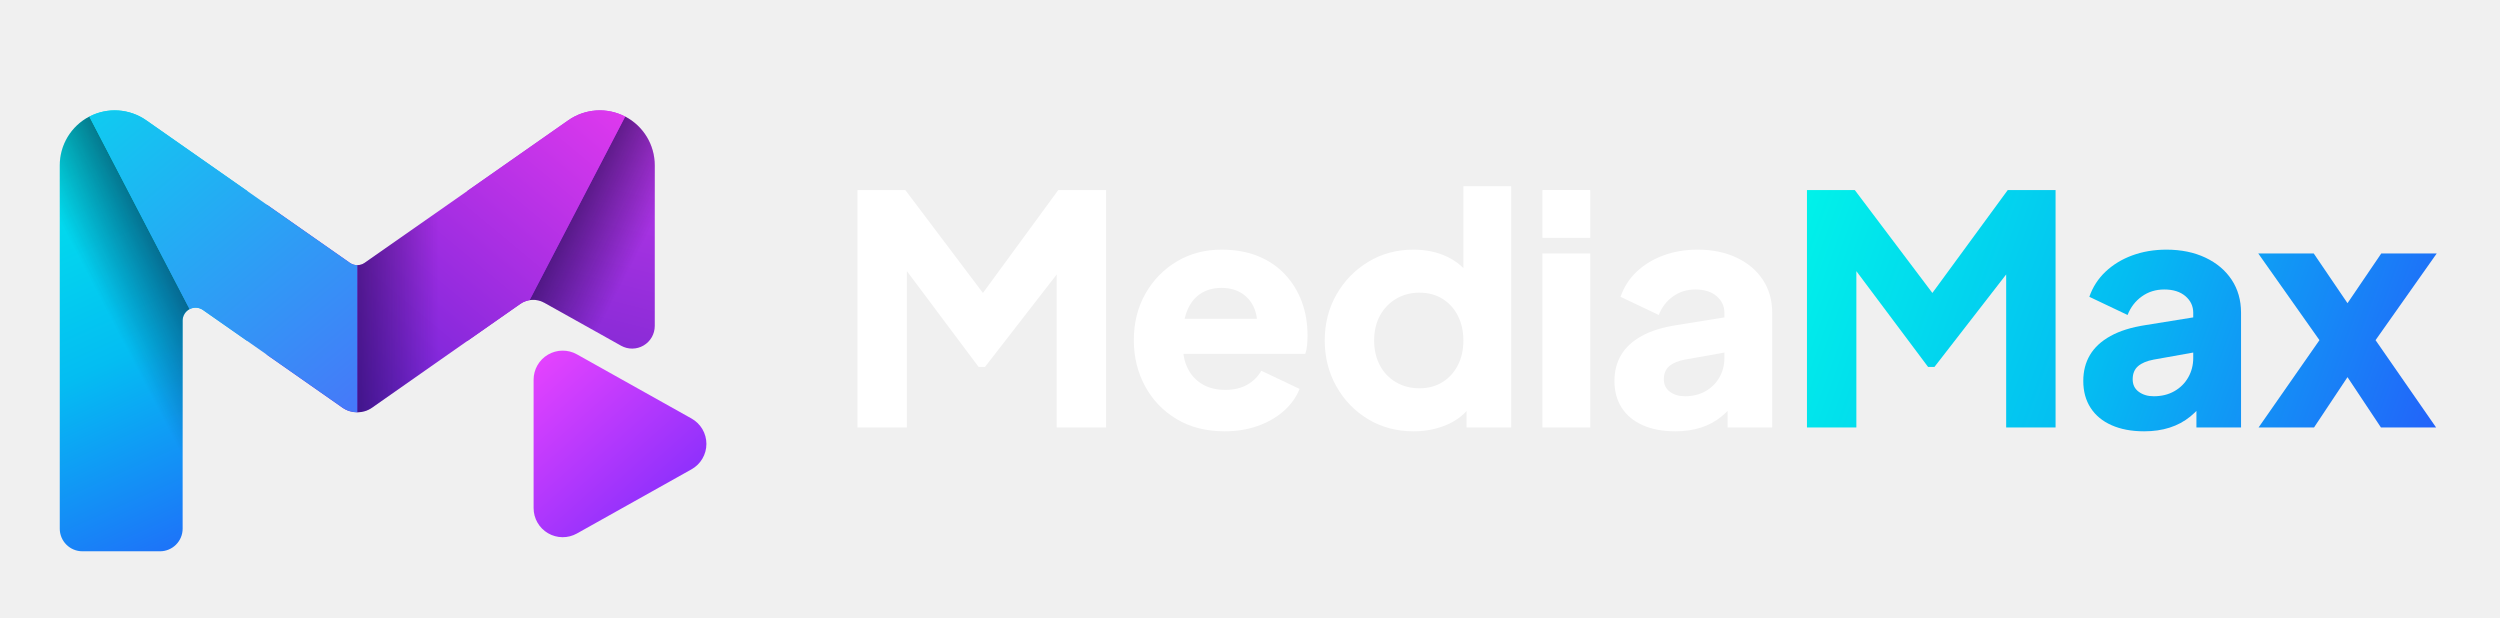
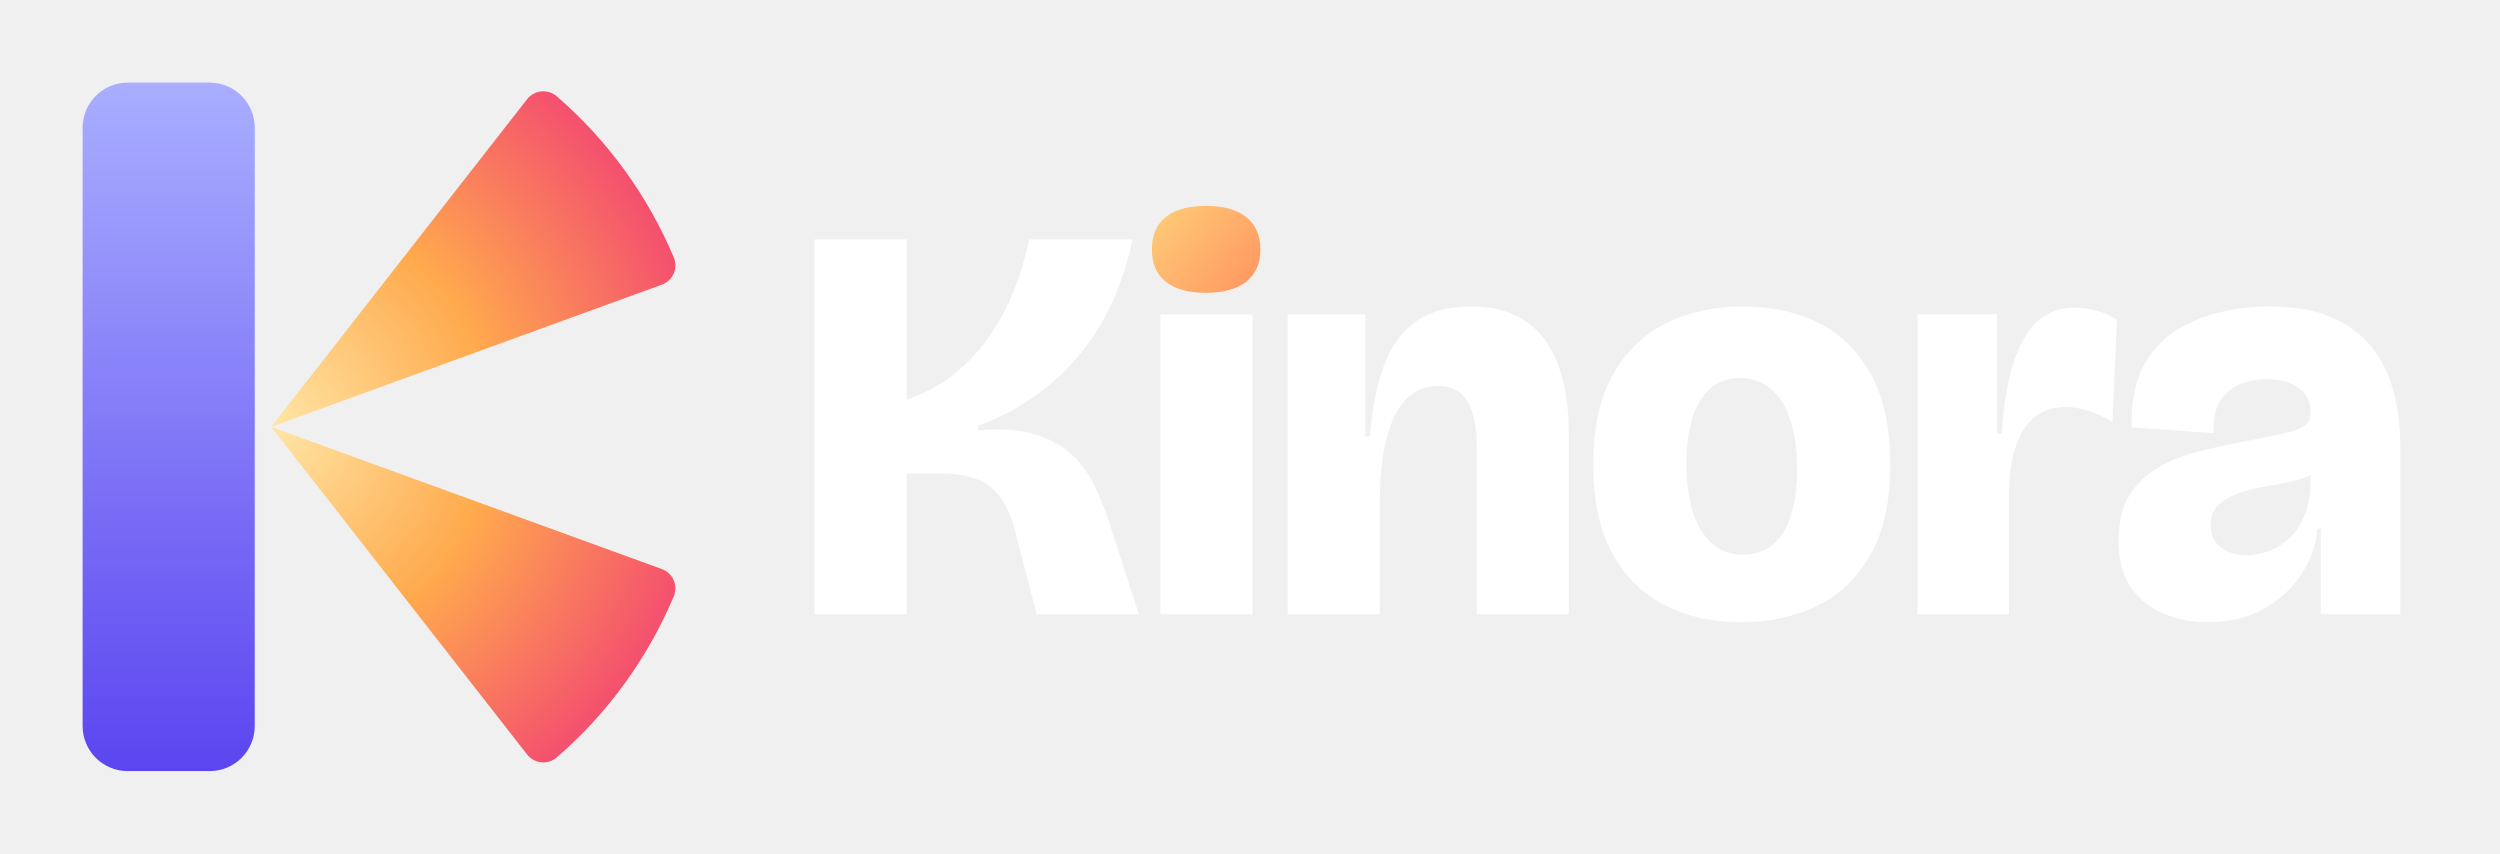
- <svg xmlns="http://www.w3.org/2000/svg" width="1004.03" height="248" viewBox="0 0 1004.03 248" role="img" aria-label="MediaMax">
+ <svg xmlns="http://www.w3.org/2000/svg" width="726.24" height="248" viewBox="0 0 726.24 248" role="img" aria-label="Kinora">
  <defs>
-     <linearGradient id="wmdm-leg" gradientUnits="userSpaceOnUse" x1="72" y1="104" x2="208" y2="408">
-       <stop offset="0" stop-color="#00F5E9" />
-       <stop offset="0.55" stop-color="#04BDF2" />
-       <stop offset="1" stop-color="#2362FA" />
+     <linearGradient id="wmdm-stem" gradientUnits="userSpaceOnUse" x1="0" y1="88" x2="0" y2="424">
+       <stop offset="0" stop-color="#A9AEFF" />
+       <stop offset="1" stop-color="#5B45F0" />
    </linearGradient>
-     <linearGradient id="wmdm-fold" gradientUnits="userSpaceOnUse" x1="72" y1="104" x2="256" y2="325.57">
-       <stop offset="0" stop-color="#07D8EF" />
-       <stop offset="1" stop-color="#4777F9" />
-     </linearGradient>
-     <linearGradient id="wmdm-right" gradientUnits="userSpaceOnUse" x1="256" y1="325.57" x2="440" y2="104">
-       <stop offset="0" stop-color="#6723D5" />
-       <stop offset="1" stop-color="#F03CF2" />
-     </linearGradient>
-     <linearGradient id="wmdm-rleg" gradientUnits="userSpaceOnUse" x1="440" y1="104" x2="364" y2="408">
-       <stop offset="0" stop-color="#C93BEF" />
-       <stop offset="1" stop-color="#5A1FC4" />
-     </linearGradient>
-     <linearGradient id="wmdm-play" gradientUnits="userSpaceOnUse" x1="365.06" y1="271.2" x2="490.78" y2="412">
-       <stop offset="0" stop-color="#F045FF" />
-       <stop offset="1" stop-color="#6427FA" />
-     </linearGradient>
-     <linearGradient id="wmdm-shL" gradientUnits="userSpaceOnUse" x1="110" y1="176.98" x2="69.2" y2="198.23">
-       <stop offset="0" stop-color="#061033" stop-opacity="0.5" />
-       <stop offset="1" stop-color="#061033" stop-opacity="0" />
-     </linearGradient>
-     <linearGradient id="wmdm-shR" gradientUnits="userSpaceOnUse" x1="402" y1="176.98" x2="442.8" y2="198.23">
-       <stop offset="0" stop-color="#1A0640" stop-opacity="0.55" />
-       <stop offset="1" stop-color="#1A0640" stop-opacity="0" />
-     </linearGradient>
-     <linearGradient id="wmdm-shS" gradientUnits="userSpaceOnUse" x1="256" y1="0" x2="306" y2="0">
-       <stop offset="0" stop-color="#1A0640" stop-opacity="0.5" />
-       <stop offset="1" stop-color="#1A0640" stop-opacity="0" />
-     </linearGradient>
-     <clipPath id="wmdm-clip">
-       <path d="M72 394L72 169.3A34 34 0 0 1 125.5 141.45L251.41 229.59A8 8 0 0 0 260.59 229.59L386.5 141.45A34 34 0 0 1 440 169.3L440 268.64A14 14 0 0 1 419.16 280.86L371.67 254.26A14 14 0 0 0 356.8 255.01L265.18 319.15A16 16 0 0 1 246.82 319.15L160.59 258.78A8 8 0 0 0 148 265.34L148 394A14 14 0 0 1 134 408L86 408A14 14 0 0 1 72 394Z" />
-     </clipPath>
-     <linearGradient id="wmd-max" gradientUnits="userSpaceOnUse" x1="717.25" y1="76.32" x2="980.03" y2="171.68">
-       <stop offset="0" stop-color="#00F5E9" />
-       <stop offset="0.5" stop-color="#04BDF2" />
-       <stop offset="1" stop-color="#2362FA" />
+     <radialGradient id="wmdm-beam" gradientUnits="userSpaceOnUse" cx="200" cy="256" r="213.2">
+       <stop offset="0" stop-color="#FFE6A6" />
+       <stop offset="0.5" stop-color="#FFAA4D" />
+       <stop offset="1" stop-color="#F4506E" />
+     </radialGradient>
+     <linearGradient id="wmd-dot" gradientUnits="userSpaceOnUse" x1="331.16" y1="59.81" x2="369.77" y2="91.33">
+       <stop offset="0" stop-color="#FFD27A" />
+       <stop offset="1" stop-color="#FF8A5B" />
    </linearGradient>
  </defs>
-   <g transform="translate(24 24) scale(0.649351) translate(-72 -104)">
-     <g clip-path="url(#wmdm-clip)">
-       <path d="M324 0L480 0L480 448L324 448Z" fill="url(#wmdm-rleg)" />
-       <path d="M485.6 16.42L318.4 337.55L438.4 457.55L605.6 136.42Z" fill="url(#wmdm-shR)" />
-       <path d="M485.6 16.42L200 -60L200 468L318.4 337.55Z" fill="url(#wmdm-right)" />
-       <path d="M256 0L363 0L363 512L256 512Z" fill="url(#wmdm-shS)" />
-       <path d="M32 0L188 0L188 448L32 448Z" fill="url(#wmdm-leg)" />
-       <path d="M26.4 16.42L193.6 337.55L73.6 457.55L-93.6 136.42Z" fill="url(#wmdm-shL)" />
-       <path d="M26.4 16.42L256 -60L256 468L193.6 337.55Z" fill="url(#wmdm-fold)" />
-     </g>
-     <path d="M391.86 286.2L462.74 325.89A18 18 0 0 1 462.74 357.3L391.86 396.99A18 18 0 0 1 365.06 381.29L365.06 301.91A18 18 0 0 1 391.86 286.2Z" fill="url(#wmdm-play)" />
+   <g transform="translate(24 24) scale(0.595238) translate(-108 -88)">
+     <path d="M130 88H170A22 22 0 0 1 192 110V402A22 22 0 0 1 170 424H130A22 22 0 0 1 108 402V110A22 22 0 0 1 130 88Z" fill="url(#wmdm-stem)" />
+     <path d="M200 256L390.71 186.59A10 10 0 0 0 396.51 173.31A213.2 213.2 0 0 0 339.36 94.66A10 10 0 0 0 324.95 96.07Z" fill="url(#wmdm-beam)" />
+     <path d="M200 256L390.71 325.41A10 10 0 0 1 396.51 338.69A213.2 213.2 0 0 1 339.36 417.34A10 10 0 0 1 324.95 415.93Z" fill="url(#wmdm-beam)" />
  </g>
-   <path d="M364.22 171.68L344.38 171.68L344.38 76.32L363.58 76.32L399.3 123.68L390.34 123.68L425.02 76.32L444.22 76.32L444.22 171.68L424.38 171.68L424.38 98.21L432.32 100L395.58 147.36L393.02 147.36L357.57 100L364.22 98.21L364.22 171.68Z" fill="#FFFFFF" />
-   <path d="M491.84 173.22L491.84 173.22Q480.7 173.22 472.51 168.29Q464.32 163.36 459.84 155.04Q455.36 146.72 455.36 136.61L455.36 136.61Q455.36 126.11 460.03 117.92Q464.7 109.73 472.64 104.99Q480.58 100.26 490.56 100.26L490.56 100.26Q498.88 100.26 505.28 102.88Q511.68 105.5 516.1 110.24Q520.51 114.98 522.82 121.18Q525.12 127.39 525.12 134.69L525.12 134.69Q525.12 136.74 524.93 138.72Q524.74 140.7 524.22 142.11L524.22 142.11L471.87 142.11L471.87 128.03L513.34 128.03L504.26 134.69Q505.54 129.18 504.13 124.9Q502.72 120.61 499.2 118.11Q495.68 115.62 490.56 115.62L490.56 115.62Q485.57 115.62 481.98 118.05Q478.4 120.48 476.61 125.22Q474.82 129.95 475.2 136.74L475.2 136.74Q474.69 142.62 476.61 147.1Q478.53 151.58 482.5 154.08Q486.46 156.58 492.1 156.58L492.1 156.58Q497.22 156.58 500.86 154.53Q504.51 152.48 506.56 148.9L506.56 148.9L521.92 156.19Q519.87 161.31 515.46 165.15Q511.04 168.99 505.02 171.1Q499.01 173.22 491.84 173.22Z" fill="#FFFFFF" />
-   <path d="M567.74 173.22L567.74 173.22Q557.5 173.22 549.44 168.35Q541.38 163.49 536.7 155.17Q532.03 146.85 532.03 136.74L532.03 136.74Q532.03 126.5 536.77 118.24Q541.5 109.98 549.57 105.12Q557.63 100.26 567.62 100.26L567.62 100.26Q575.3 100.26 581.25 103.14Q587.2 106.02 590.66 111.26L590.66 111.26L587.71 115.1L587.71 74.78L606.91 74.78L606.91 171.68L588.99 171.68L588.99 158.88L590.78 162.85Q587.2 167.97 581.06 170.59Q574.91 173.22 567.74 173.22ZM570.05 155.94L570.05 155.94Q575.3 155.94 579.26 153.5Q583.23 151.07 585.47 146.72Q587.71 142.37 587.71 136.74L587.71 136.74Q587.71 131.1 585.47 126.75Q583.23 122.4 579.26 119.97Q575.3 117.54 570.05 117.54L570.05 117.54Q564.8 117.54 560.64 120.03Q556.48 122.53 554.18 126.82Q551.87 131.1 551.87 136.74L551.87 136.74Q551.87 142.37 554.18 146.72Q556.48 151.07 560.64 153.5Q564.8 155.94 570.05 155.94Z" fill="#FFFFFF" />
-   <path d="M638.66 171.68L619.46 171.68L619.46 101.79L638.66 101.79L638.66 171.68ZM638.66 95.52L619.46 95.52L619.46 76.32L638.66 76.32L638.66 95.52Z" fill="#FFFFFF" />
-   <path d="M672.83 173.22L672.83 173.22Q665.28 173.22 659.78 170.78Q654.27 168.35 651.33 163.81Q648.38 159.26 648.38 152.99L648.38 152.99Q648.38 147.1 651.07 142.56Q653.76 138.02 659.33 134.94Q664.9 131.87 673.22 130.59L673.22 130.59L694.59 127.14L694.59 141.22L676.67 144.42Q672.58 145.18 670.4 147.04Q668.22 148.9 668.22 152.35L668.22 152.35Q668.22 155.55 670.66 157.34Q673.09 159.14 676.67 159.14L676.67 159.14Q681.41 159.14 684.99 157.09Q688.58 155.04 690.56 151.52Q692.54 148 692.54 143.78L692.54 143.78L692.54 125.6Q692.54 121.63 689.41 118.94Q686.27 116.26 680.9 116.26L680.9 116.26Q675.78 116.26 671.87 119.07Q667.97 121.89 666.18 126.5L666.18 126.5L650.82 119.2Q652.86 113.31 657.34 109.09Q661.82 104.86 668.1 102.56Q674.37 100.26 681.79 100.26L681.79 100.26Q690.62 100.26 697.41 103.46Q704.19 106.66 707.97 112.35Q711.74 118.05 711.74 125.6L711.74 125.6L711.74 171.68L693.82 171.68L693.82 160.42L698.18 159.65Q695.1 164.26 691.39 167.26Q687.68 170.27 683.07 171.74Q678.46 173.22 672.83 173.22Z" fill="#FFFFFF" />
-   <path d="M745.54 171.68L725.7 171.68L725.7 76.32L744.9 76.32L780.61 123.68L771.65 123.68L806.34 76.32L825.54 76.32L825.54 171.68L805.7 171.68L805.7 98.21L813.63 100L776.9 147.36L774.34 147.36L738.88 100L745.54 98.21L745.54 171.68Z" fill="url(#wmd-max)" />
-   <path d="M861.12 173.22L861.12 173.22Q853.57 173.22 848.06 170.78Q842.56 168.35 839.62 163.81Q836.67 159.26 836.67 152.99L836.67 152.99Q836.67 147.1 839.36 142.56Q842.05 138.02 847.62 134.94Q853.18 131.87 861.5 130.59L861.5 130.59L882.88 127.14L882.88 141.22L864.96 144.42Q860.86 145.18 858.69 147.04Q856.51 148.9 856.51 152.35L856.51 152.35Q856.51 155.55 858.94 157.34Q861.38 159.14 864.96 159.14L864.96 159.14Q869.7 159.14 873.28 157.09Q876.86 155.04 878.85 151.52Q880.83 148 880.83 143.78L880.83 143.78L880.83 125.6Q880.83 121.63 877.7 118.94Q874.56 116.26 869.18 116.26L869.18 116.26Q864.06 116.26 860.16 119.07Q856.26 121.89 854.46 126.5L854.46 126.5L839.1 119.2Q841.15 113.31 845.63 109.09Q850.11 104.86 856.38 102.56Q862.66 100.26 870.08 100.26L870.08 100.26Q878.91 100.26 885.7 103.46Q892.48 106.66 896.26 112.35Q900.03 118.05 900.03 125.6L900.03 125.6L900.03 171.68L882.11 171.68L882.11 160.42L886.46 159.65Q883.39 164.26 879.68 167.26Q875.97 170.27 871.36 171.74Q866.75 173.22 861.12 173.22Z" fill="url(#wmd-max)" />
-   <path d="M929.34 171.68L907.07 171.68L931.52 136.61L906.94 101.79L929.22 101.79L947.65 128.93L937.92 128.93L956.35 101.79L978.62 101.79L954.05 136.61L978.37 171.68L956.22 171.68L938.18 144.54L947.39 144.54L929.34 171.68Z" fill="url(#wmd-max)" />
+   <path d="M236.61 178.45L236.61 69.55L263.34 69.55L263.34 116.08Q271.26 113.44 277.28 108.57Q283.31 103.7 287.6 97.43Q291.89 91.16 294.69 83.99Q297.5 76.81 298.98 69.55L329.01 69.55Q327.03 78.95 323.32 87.29Q319.61 95.62 314 102.55Q308.39 109.48 300.96 114.84Q293.54 120.2 284.13 123.67L284.13 124.99Q294.2 124.16 300.8 126.23Q307.4 128.29 311.52 132.25Q315.65 136.21 318.04 141.24Q320.43 146.27 322.08 151.39L330.83 178.45L301.13 178.45L294.86 154.19Q293.37 148.25 290.65 144.54Q287.93 140.83 283.64 139.18Q279.35 137.53 272.75 137.53L263.34 137.53L263.34 178.45Z" fill="#FFFFFF" />
+   <path d="M337.1 178.45L337.1 91.33L363.83 91.33L363.83 178.45Z" fill="#FFFFFF" />
+   <path d="M350.3 85.06Q342.71 85.06 338.66 81.84Q334.62 78.62 334.62 72.52Q334.62 66.25 338.66 63.03Q342.71 59.81 350.3 59.81Q358.05 59.81 362.09 63.11Q366.14 66.41 366.14 72.52Q366.14 78.46 362.09 81.76Q358.05 85.06 350.3 85.06Z" fill="url(#wmd-dot)" />
+   <path d="M374.06 178.45L374.06 129.11L374.06 91.33L396.66 91.33L396.66 126.8L397.98 126.8Q398.97 113.93 402.27 105.6Q405.57 97.27 411.68 93.14Q417.78 89.02 427.19 89.02Q441.38 89.02 448.55 98.42Q455.73 107.83 455.73 126.47L455.73 178.45L429 178.45L429 129.94Q429 121.03 426.28 116.57Q423.56 112.12 417.62 112.12Q412.67 112.12 408.87 115.58Q405.08 119.05 402.93 126.8Q400.79 134.56 400.79 147.59L400.79 178.45Z" fill="#FFFFFF" />
+   <path d="M505.73 180.76Q493.19 180.76 483.45 175.73Q473.72 170.69 468.27 160.55Q462.83 150.4 462.83 135.05Q462.83 119.05 468.52 108.9Q474.21 98.75 484.03 93.89Q493.85 89.02 506.22 89.02Q519.09 89.02 528.74 94.05Q538.4 99.08 543.76 109.23Q549.12 119.38 549.12 134.89Q549.12 150.89 543.43 161.04Q537.74 171.19 527.92 175.97Q518.1 180.76 505.73 180.76ZM506.39 161.13Q511.5 161.13 514.97 158.24Q518.43 155.35 520.25 149.74Q522.06 144.13 522.06 136.38Q522.06 127.79 520.08 121.94Q518.1 116.08 514.39 112.94Q510.68 109.81 505.4 109.81Q500.45 109.81 496.98 112.7Q493.52 115.58 491.7 121.19Q489.89 126.8 489.89 134.72Q489.89 147.26 494.26 154.19Q498.63 161.13 506.39 161.13Z" fill="#FFFFFF" />
+   <path d="M557.04 178.45L557.04 131.09L557.04 91.33L580.14 91.33L580.14 125.98L581.46 125.98Q582.45 112.12 585.34 104.12Q588.23 96.11 592.6 92.73Q596.97 89.35 602.42 89.35Q605.39 89.35 608.6 90.17Q611.82 91 614.96 92.81L613.64 122.51Q610.01 120.37 606.54 119.3Q603.08 118.22 599.94 118.22Q594.66 118.22 591.03 121.19Q587.4 124.16 585.5 129.94Q583.61 135.71 583.61 143.96L583.61 178.45Z" fill="#FFFFFF" />
+   <path d="M641.52 180.76Q634.92 180.76 628.98 178.45Q623.04 176.14 619.25 170.94Q615.45 165.74 615.45 157Q615.45 148.91 618.59 143.88Q621.72 138.85 627 135.8Q632.28 132.74 638.55 131.18Q644.82 129.61 650.93 128.45Q659.51 126.8 663.8 125.81Q668.09 124.82 669.65 123.5Q671.22 122.18 671.22 119.87Q671.22 115.09 667.67 112.61Q664.13 110.14 658.35 110.14Q654.72 110.14 651.09 111.46Q647.46 112.78 645.15 116.16Q642.84 119.54 643.01 125.81L619.25 124.16Q618.92 113.77 622.38 106.92Q625.85 100.07 631.87 96.2Q637.89 92.32 645.07 90.67Q652.25 89.02 659.34 89.02Q672.38 89.02 680.79 93.89Q689.21 98.75 693.25 107.91Q697.29 117.07 697.29 130.1L697.29 145.61Q697.29 151.06 697.29 156.59Q697.29 162.11 697.29 167.56Q697.29 173 697.29 178.45L674.19 178.45Q674.19 172.51 674.19 166.41Q674.19 160.3 674.19 153.53L673.2 153.53Q672.54 160.96 668.33 167.15Q664.13 173.33 657.28 177.05Q650.43 180.76 641.52 180.76ZM652.58 161.29Q655.38 161.29 658.6 160.22Q661.82 159.14 664.7 156.67Q667.59 154.19 669.41 149.82Q671.22 145.45 671.22 139.01L671.22 135.05L675.68 134.56Q674.36 136.7 671.3 138.02Q668.25 139.34 664.46 140.09Q660.66 140.83 656.78 141.57Q652.91 142.31 649.61 143.55Q646.31 144.79 644.24 146.85Q642.18 148.91 642.18 152.54Q642.18 156.83 645.23 159.06Q648.29 161.29 652.58 161.29Z" fill="#FFFFFF" />
</svg>
